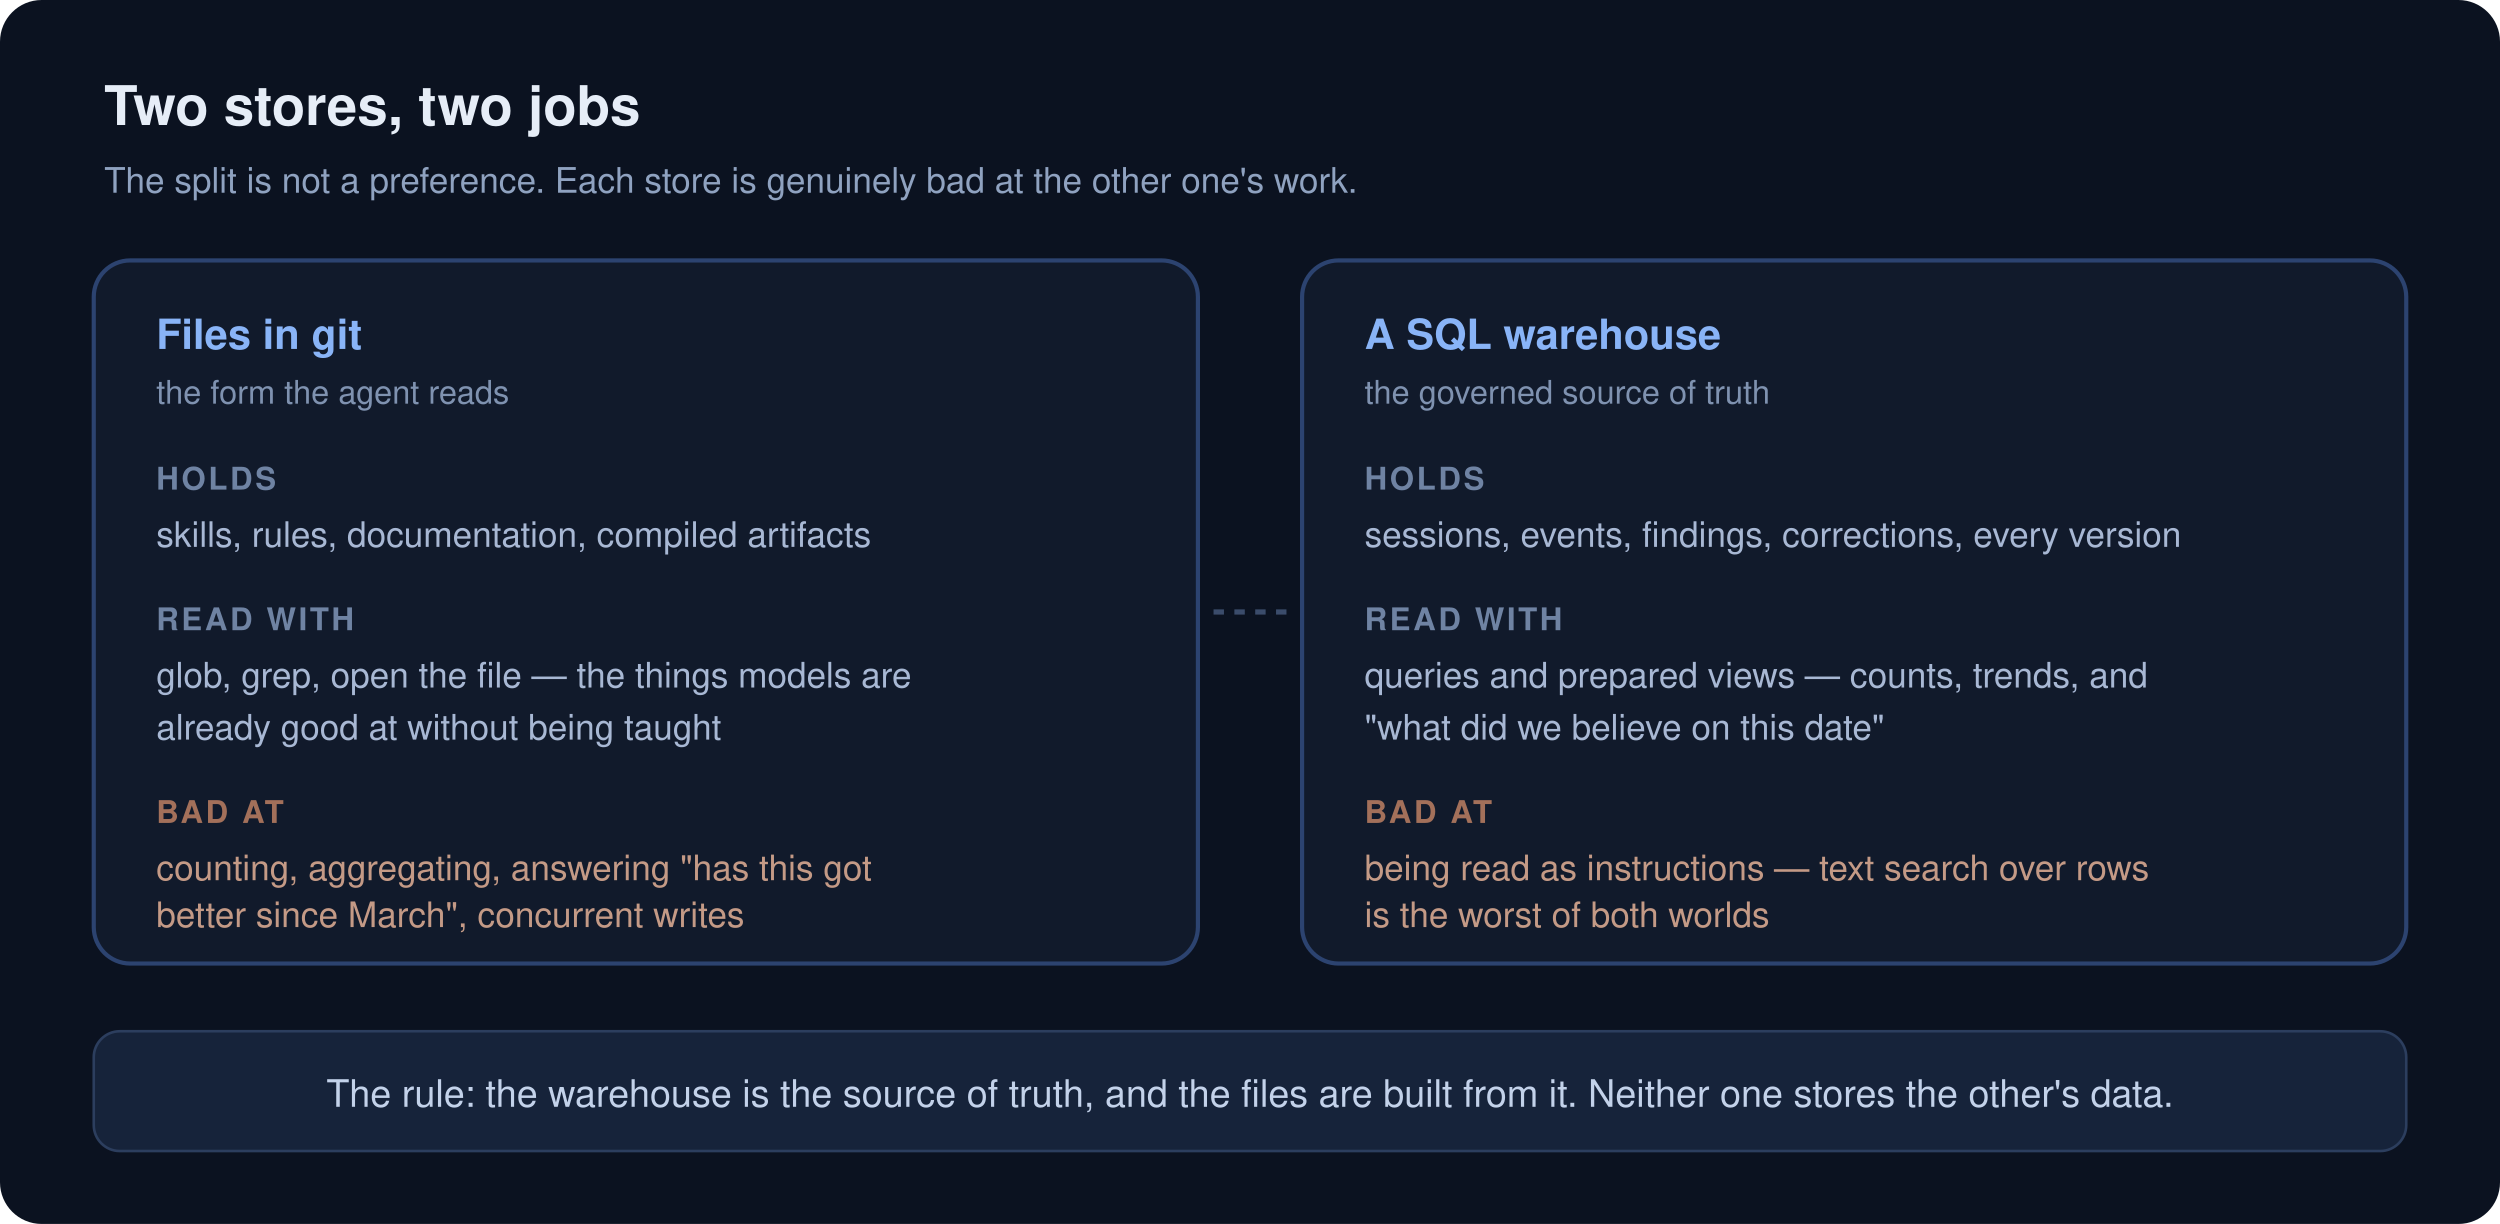
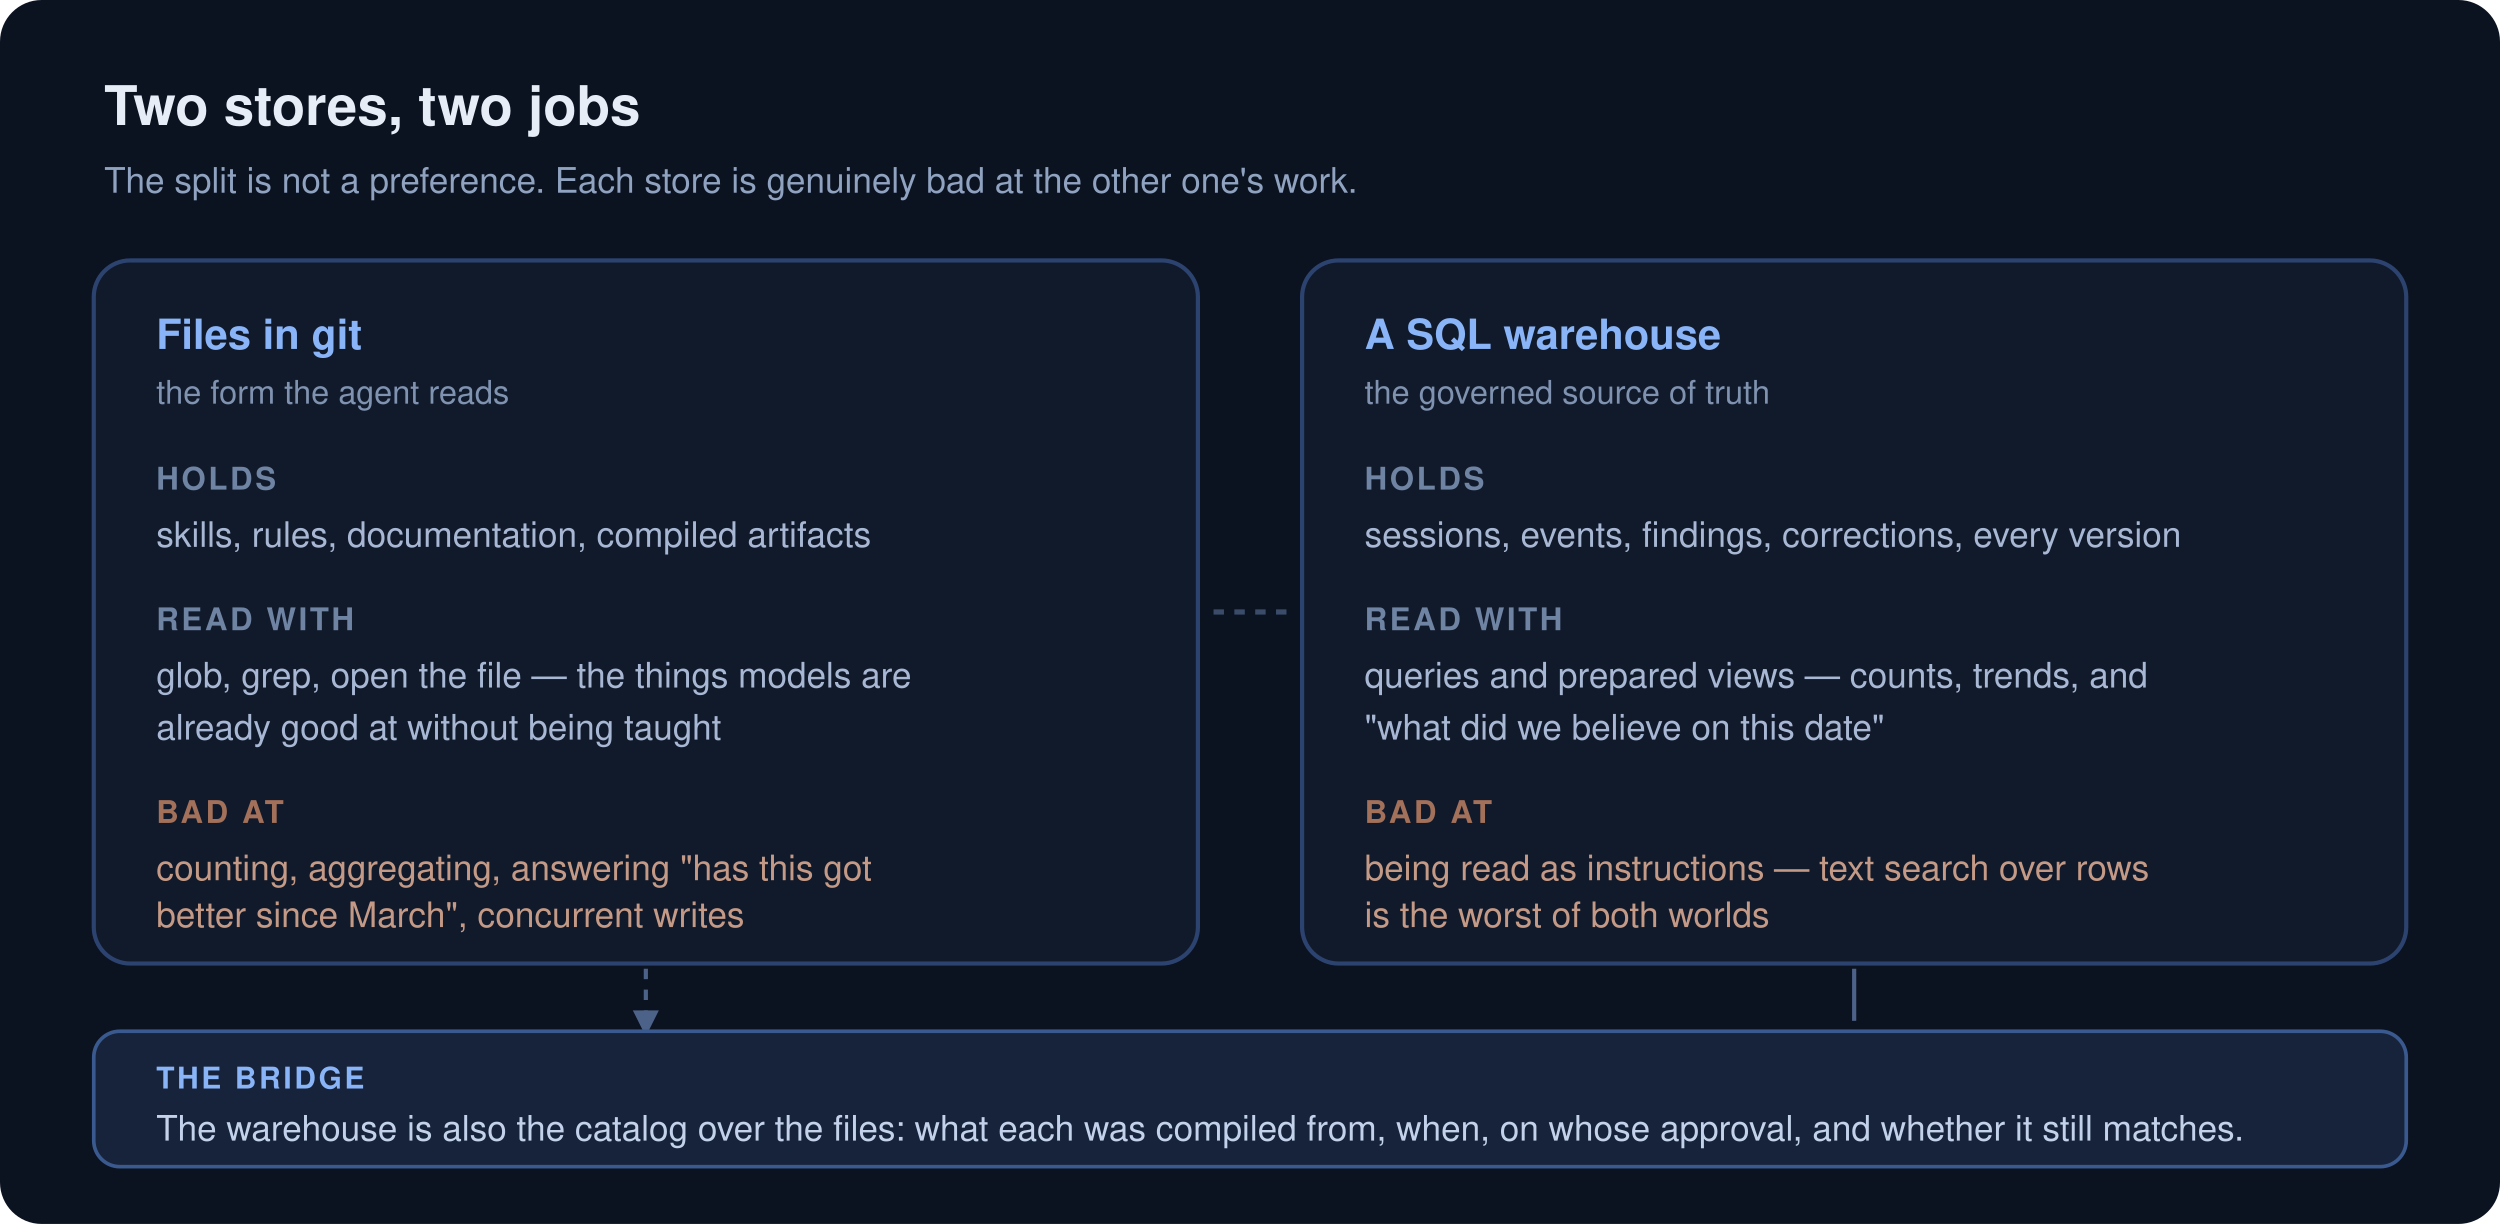
<svg xmlns="http://www.w3.org/2000/svg" viewBox="0 0 960 470" width="960" height="470" role="img" aria-labelledby="t d">
  <rect x="0" y="0" width="960" height="470" rx="16" fill="#0b1220" />
  <g font-family="ui-sans-serif, -apple-system, Segoe UI, Helvetica, Arial, sans-serif">
    <text x="40" y="48" font-size="21" font-weight="600" fill="#e6edf7">Two stores, two jobs</text>
    <text x="40" y="74" font-size="13.5" fill="#8fa2c0">The split is not a preference. Each store is genuinely bad at the other one's work.</text>
    <rect x="36" y="100" width="424" height="270" rx="14" fill="#111a2b" stroke="#2c4370" stroke-width="1.6" />
    <text x="60" y="134" font-size="16" font-weight="600" fill="#89b4f7">Files in git</text>
    <text x="60" y="155" font-size="12.5" fill="#7f92b0">the form the agent reads</text>
    <text x="60" y="188" font-size="12" font-weight="600" fill="#6f83a3" letter-spacing="1">HOLDS</text>
    <text x="60" y="210" font-size="13.5" fill="#a8b8d4">skills, rules, documentation, compiled artifacts</text>
    <text x="60" y="242" font-size="12" font-weight="600" fill="#6f83a3" letter-spacing="1">READ WITH</text>
    <text x="60" y="264" font-size="13.5" fill="#a8b8d4">glob, grep, open the file — the things models are</text>
    <text x="60" y="284" font-size="13.5" fill="#a8b8d4">already good at without being taught</text>
    <text x="60" y="316" font-size="12" font-weight="600" fill="#a3705a" letter-spacing="1">BAD AT</text>
    <text x="60" y="338" font-size="13.5" fill="#c49a86">counting, aggregating, answering "has this got</text>
    <text x="60" y="356" font-size="13.5" fill="#c49a86">better since March", concurrent writes</text>
    <rect x="500" y="100" width="424" height="270" rx="14" fill="#111a2b" stroke="#2c4370" stroke-width="1.6" />
    <text x="524" y="134" font-size="16" font-weight="600" fill="#89b4f7">A SQL warehouse</text>
    <text x="524" y="155" font-size="12.5" fill="#7f92b0">the governed source of truth</text>
    <text x="524" y="188" font-size="12" font-weight="600" fill="#6f83a3" letter-spacing="1">HOLDS</text>
    <text x="524" y="210" font-size="13.5" fill="#a8b8d4">sessions, events, findings, corrections, every version</text>
    <text x="524" y="242" font-size="12" font-weight="600" fill="#6f83a3" letter-spacing="1">READ WITH</text>
    <text x="524" y="264" font-size="13.5" fill="#a8b8d4">queries and prepared views — counts, trends, and</text>
    <text x="524" y="284" font-size="13.5" fill="#a8b8d4">"what did we believe on this date"</text>
    <text x="524" y="316" font-size="12" font-weight="600" fill="#a3705a" letter-spacing="1">BAD AT</text>
    <text x="524" y="338" font-size="13.5" fill="#c49a86">being read as instructions — text search over rows</text>
    <text x="524" y="356" font-size="13.5" fill="#c49a86">is the worst of both worlds</text>
    <line x1="466" y1="235" x2="494" y2="235" stroke="#3b4c6b" stroke-width="2" stroke-dasharray="4 4" />
-     <rect x="36" y="396" width="888" height="46" rx="10" fill="#16233a" stroke="#2c3e5e" />
-     <text x="480" y="425" font-size="14.5" fill="#c3d2ea" text-anchor="middle">The rule: the warehouse is the source of truth, and the files are built from it. Neither one stores the other's data.</text>
+     <path d="M712 372 L712 392" fill="none" stroke="#4d6288" stroke-width="1.6" />
+     <path d="M248 372 L248 392" fill="none" stroke="#4d6288" stroke-width="1.6" stroke-dasharray="4 4" />
+     <polygon points="248,398 243,388 253,388" fill="#4d6288" />
+     <rect x="36" y="396" width="888" height="52" rx="10" fill="#16233a" stroke="#3a5a8f" stroke-width="1.4" />
+     <text x="60" y="418" font-size="11.5" font-weight="600" fill="#89b4f7" letter-spacing="1">THE BRIDGE</text>
+     <text x="60" y="438" font-size="13.5" fill="#c3d2ea">The warehouse is also the catalog over the files: what each was compiled from, when, on whose approval, and whether it still matches.</text>
  </g>
</svg>
